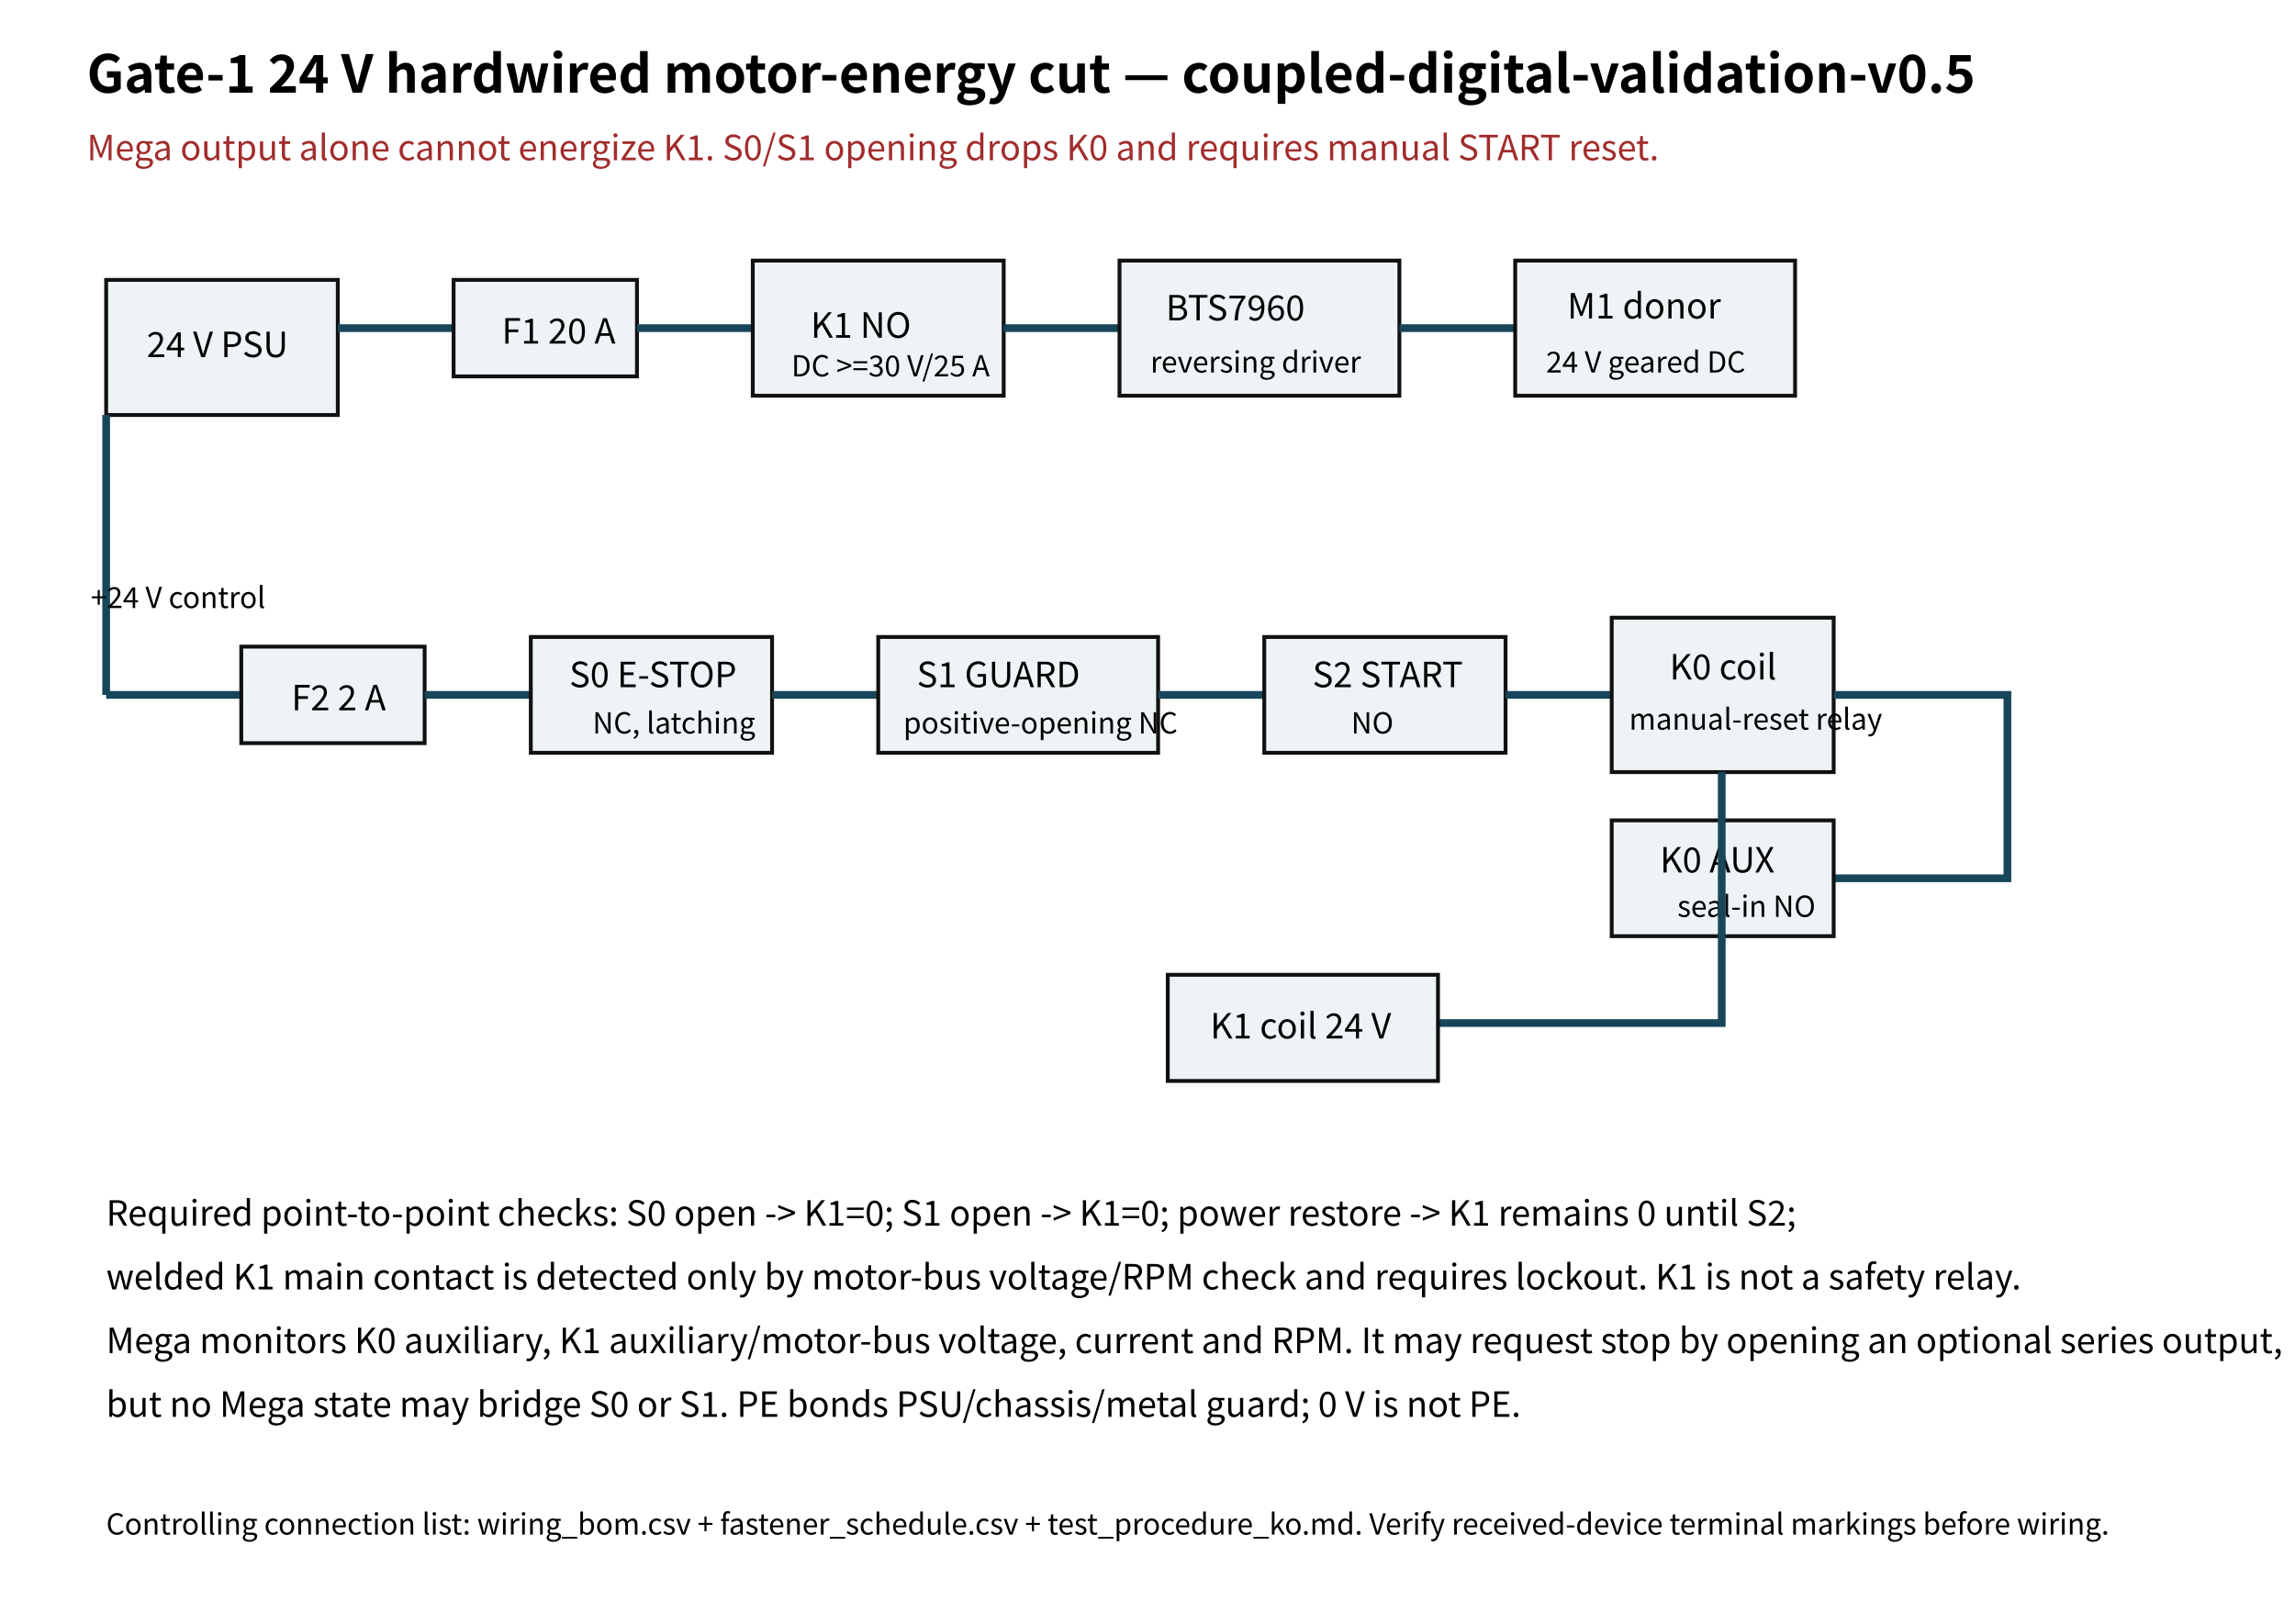
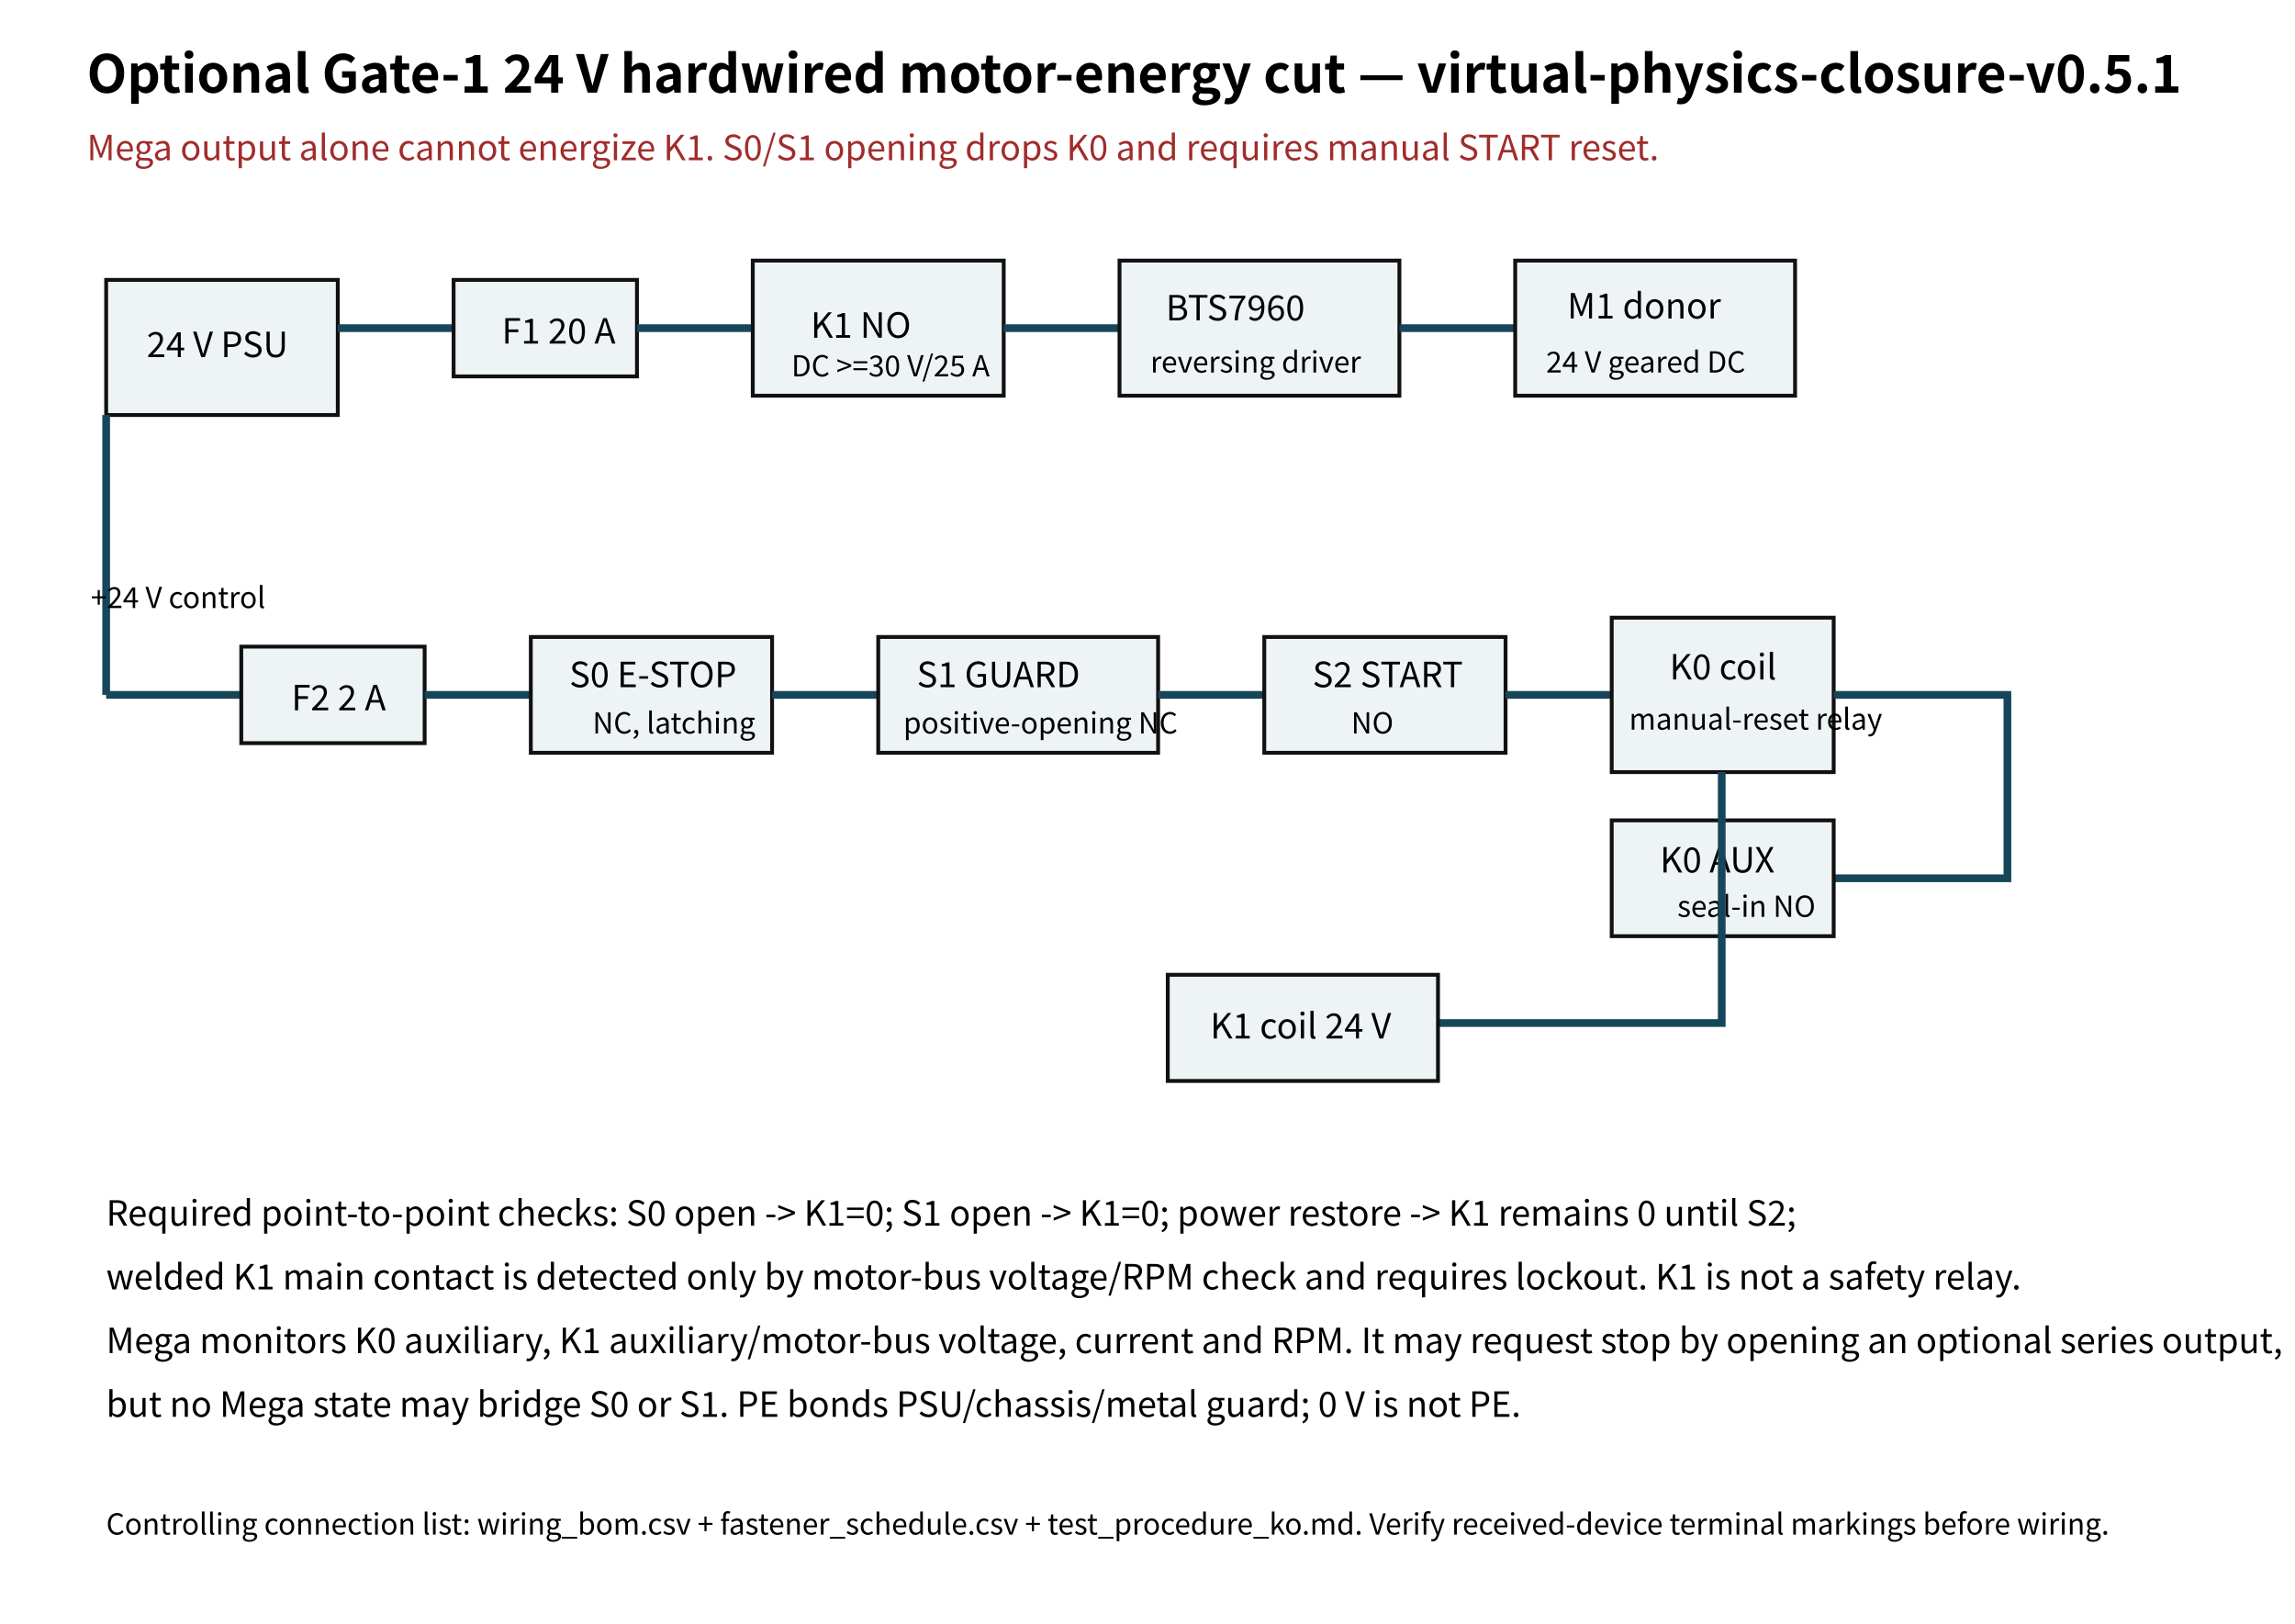
<svg xmlns="http://www.w3.org/2000/svg" width="1189" height="841" viewBox="0 0 1189 841">
  <style>text{font-family:'Noto Sans CJK KR',sans-serif;font-size:18px}.t{font-size:27px;font-weight:bold}.w{stroke:#17465a;stroke-width:4;fill:none}.c{fill:#eef4f6;stroke:#111;stroke-width:2}.n{font-size:15px}.danger{fill:#a12c2c}</style>
-   <text x="45" y="48" class="t">Gate-1 24 V hardwired motor-energy cut — coupled-digital-validation-v0.5</text>
+   <text x="45" y="48" class="t">Optional Gate-1 24 V hardwired motor-energy cut — virtual-physics-closure-v0.5.1</text>
  <text x="45" y="83" class="danger">Mega output alone cannot energize K1. S0/S1 opening drops K0 and requires manual START reset.</text>
  <rect x="55" y="145" width="120" height="70" class="c" />
  <text x="76" y="185">24 V PSU</text>
  <path d="M175 170H235" class="w" />
  <rect x="235" y="145" width="95" height="50" class="c" />
  <text x="260" y="178">F1 20 A</text>
  <path d="M330 170H390" class="w" />
  <rect x="390" y="135" width="130" height="70" class="c" />
  <text x="420" y="175">K1 NO</text>
  <text x="410" y="195" class="n">DC &gt;=30 V/25 A</text>
  <path d="M520 170H580" class="w" />
  <rect x="580" y="135" width="145" height="70" class="c" />
  <text x="604" y="166">BTS7960</text>
  <text x="596" y="193" class="n">reversing driver</text>
  <path d="M725 170H785" class="w" />
  <rect x="785" y="135" width="145" height="70" class="c" />
  <text x="812" y="165">M1 donor</text>
  <text x="801" y="193" class="n">24 V geared DC</text>
  <path d="M55 360H125" class="w" />
  <rect x="125" y="335" width="95" height="50" class="c" />
  <text x="151" y="368">F2 2 A</text>
  <path d="M220 360H275" class="w" />
  <rect x="275" y="330" width="125" height="60" class="c" />
  <text x="295" y="356">S0 E-STOP</text>
  <text x="307" y="380" class="n">NC, latching</text>
  <path d="M400 360H455" class="w" />
  <rect x="455" y="330" width="145" height="60" class="c" />
  <text x="475" y="356">S1 GUARD</text>
  <text x="468" y="380" class="n">positive-opening NC</text>
  <path d="M600 360H655" class="w" />
  <rect x="655" y="330" width="125" height="60" class="c" />
  <text x="680" y="356">S2 START</text>
  <text x="700" y="380" class="n">NO</text>
  <path d="M780 360H835" class="w" />
  <rect x="835" y="320" width="115" height="80" class="c" />
  <text x="865" y="352">K0 coil</text>
  <text x="844" y="378" class="n">manual-reset relay</text>
  <path d="M950 360H1040V455H835" class="w" />
  <rect x="835" y="425" width="115" height="60" class="c" />
  <text x="860" y="452">K0 AUX</text>
  <text x="869" y="475" class="n">seal-in NO</text>
  <path d="M892 400V530H745" class="w" />
  <rect x="605" y="505" width="140" height="55" class="c" />
  <text x="627" y="538">K1 coil 24 V</text>
  <path d="M55 360V215" class="w" />
  <text x="47" y="315" class="n">+24 V control</text>
  <text x="55" y="635">Required point-to-point checks: S0 open -&gt; K1=0; S1 open -&gt; K1=0; power restore -&gt; K1 remains 0 until S2;</text>
  <text x="55" y="668">welded K1 main contact is detected only by motor-bus voltage/RPM check and requires lockout. K1 is not a safety relay.</text>
  <text x="55" y="701">Mega monitors K0 auxiliary, K1 auxiliary/motor-bus voltage, current and RPM. It may request stop by opening an optional series output,</text>
  <text x="55" y="734">but no Mega state may bridge S0 or S1. PE bonds PSU/chassis/metal guard; 0 V is not PE.</text>
  <text x="55" y="795" class="n">Controlling connection list: wiring_bom.csv + fastener_schedule.csv + test_procedure_ko.md. Verify received-device terminal markings before wiring.</text>
</svg>
